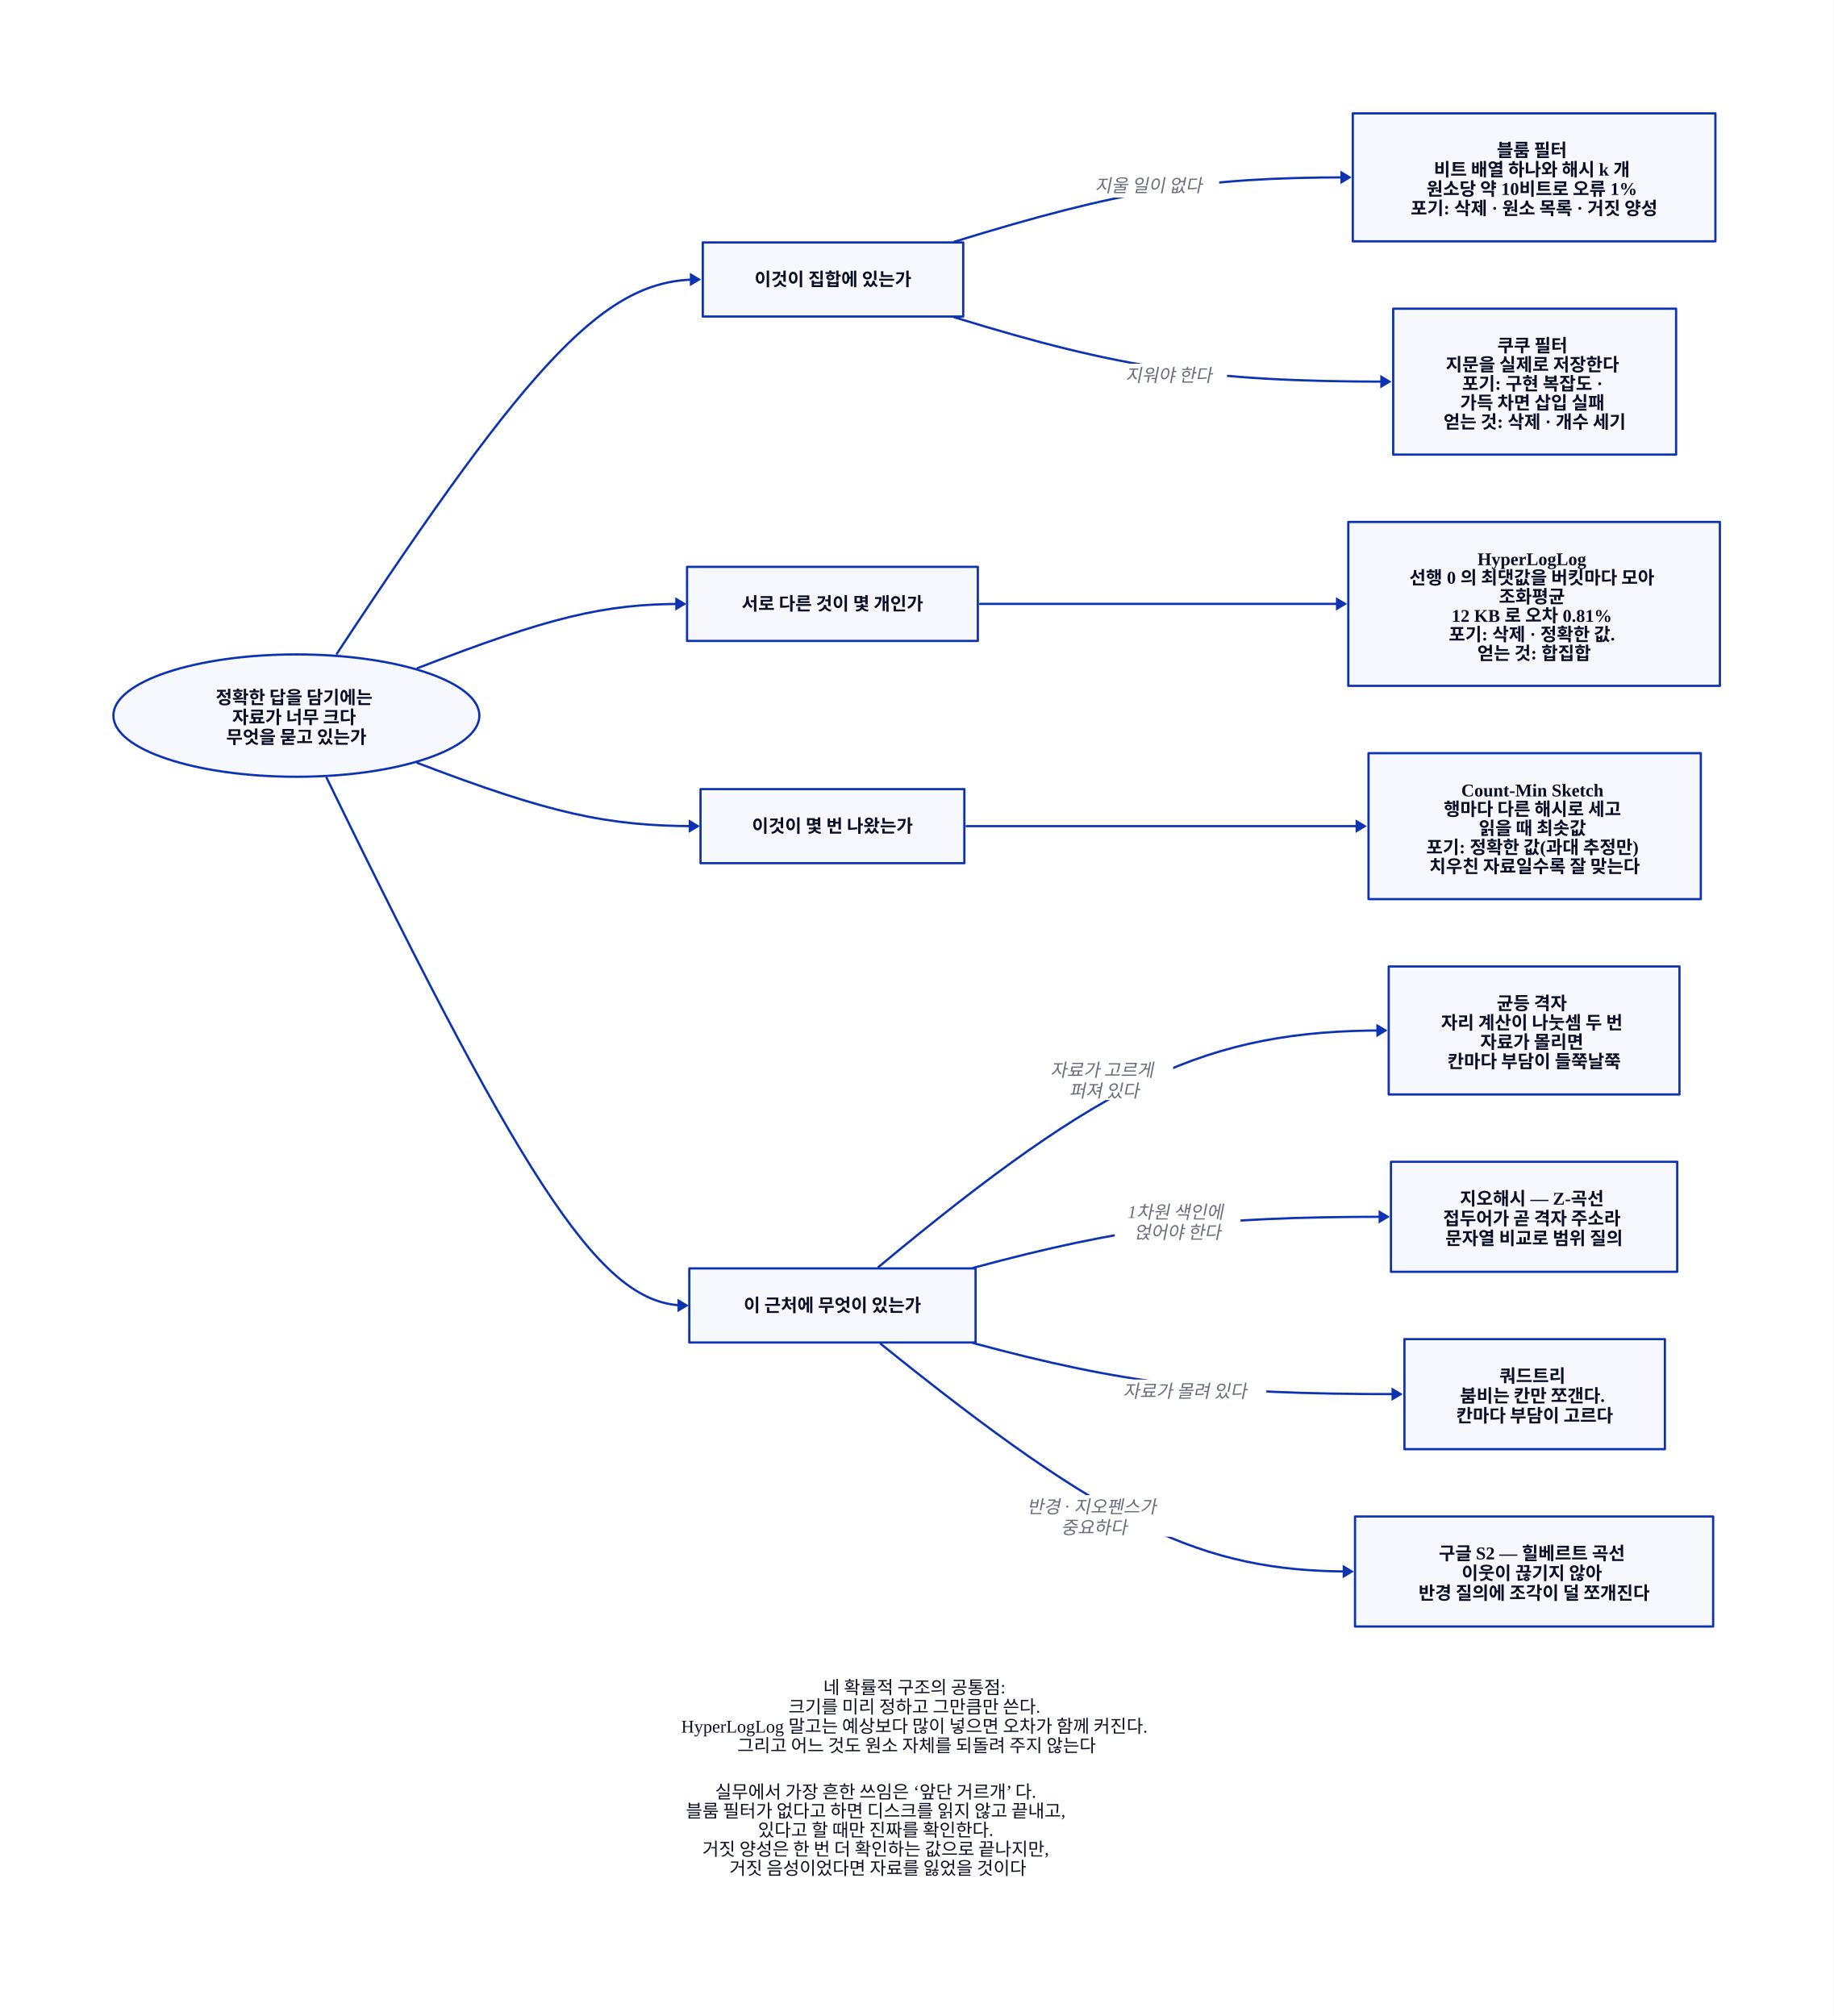
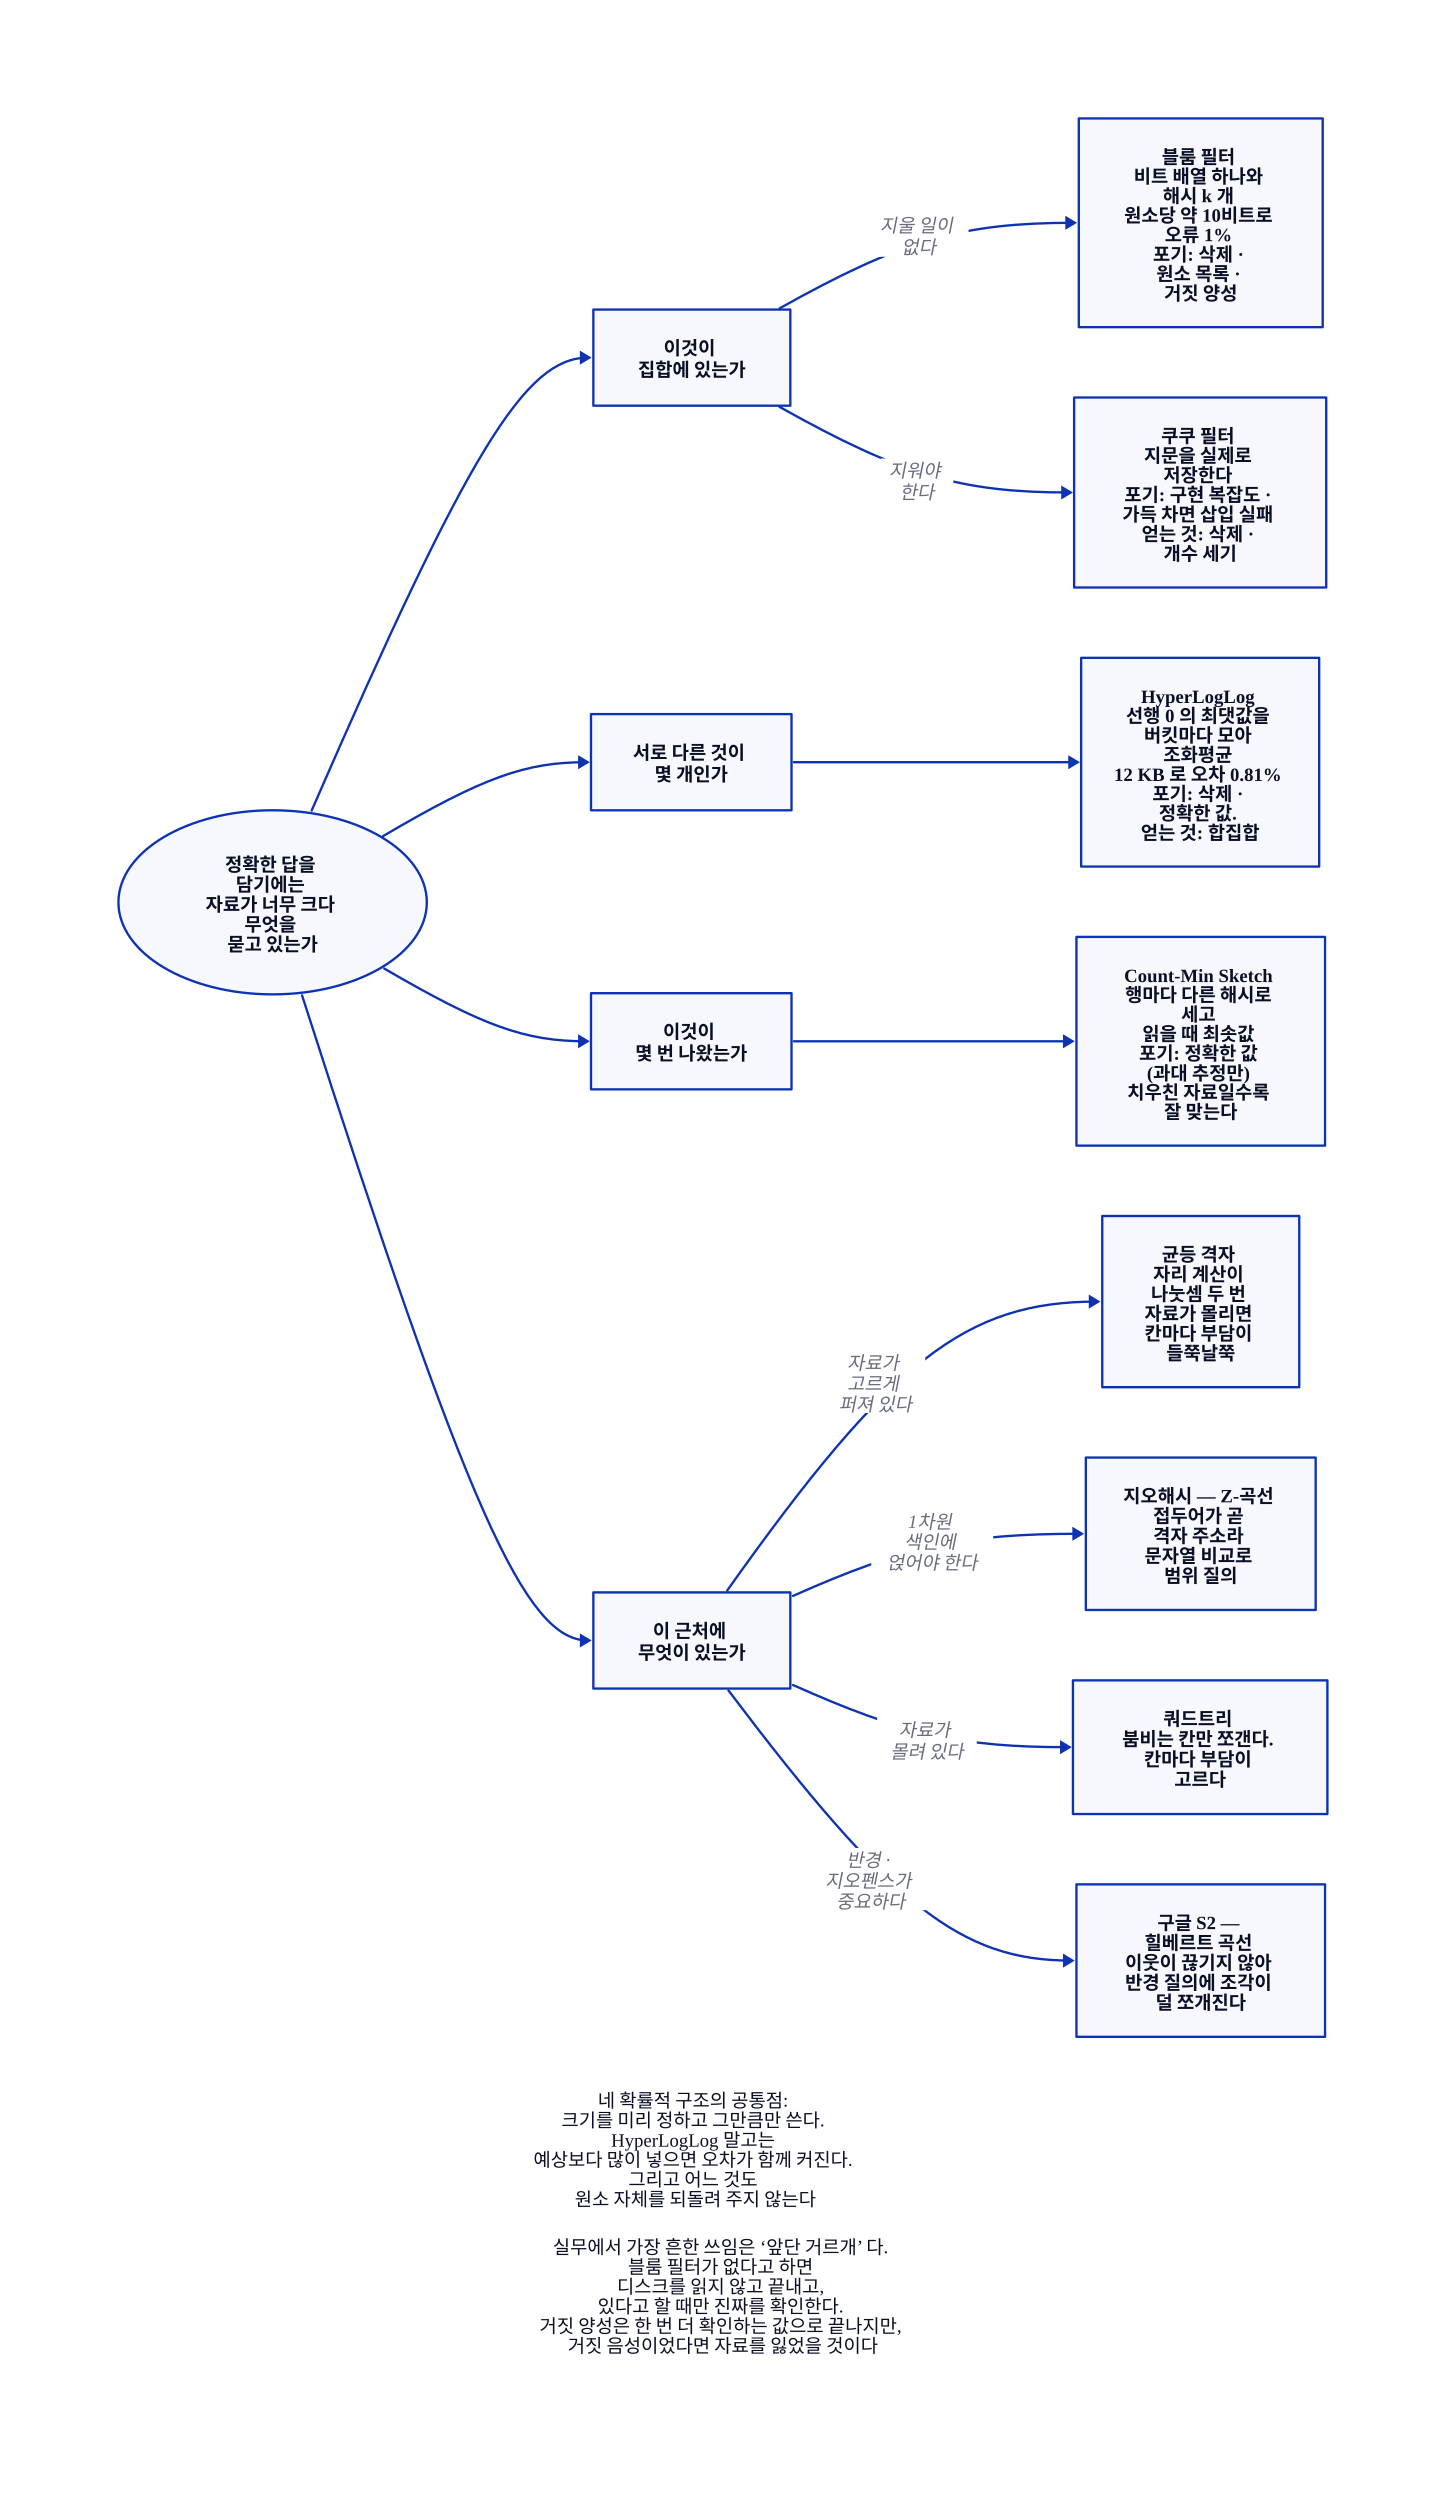
- <svg xmlns="http://www.w3.org/2000/svg" width="1633" height="1796" class="d2-2349414523 d2-svg" viewBox="-101 -101 1633 1796">
-   <rect width="1633" height="1796" x="-101" y="-101" rx="0" style="fill:#fff" />
-   <style>.d2-2349414523 .text-bold{font-weight:700}.d2-2349414523 .text-italic{font-style:italic}.connection,.shape{stroke-linejoin:round}.shape{shape-rendering:geometricPrecision}.connection{stroke-linecap:round}.d2-2349414523 .fill-N1{fill:#0a0f25}.d2-2349414523 .fill-N2{fill:#676c7e}.d2-2349414523 .fill-B6{fill:#f7f8fe}.d2-2349414523 .stroke-B1{stroke:#0d32b2}.s0{stroke-width:2}.s1{text-anchor:middle;font-size:16px}</style>
-   <g>
-     <g class="shape">
-       <ellipse cx="163" cy="536.5" class="shape stroke-B1 fill-B6 s0" rx="163" ry="54.5" />
-     </g>
-     <text x="163" y="526" class="text-bold fill-N1 s1">
-       <tspan x="163" dy="0">정확한 답을 담기에는</tspan>
-       <tspan x="163" dy="17.667">자료가 너무 크다</tspan>
-       <tspan x="163" dy="17.667">무엇을 묻고 있는가</tspan>
-     </text>
-   </g>
-   <g>
-     <g class="shape">
-       <path d="M525 115h232v66H525z" class="stroke-B1 fill-B6 s0" />
-     </g>
-     <text x="641" y="153.5" class="text-bold fill-N1 s1">이것이 집합에 있는가</text>
-   </g>
-   <g>
-     <g class="shape">
-       <path d="M511 404h259v66H511z" class="stroke-B1 fill-B6 s0" />
-     </g>
-     <text x="640.5" y="442.5" class="text-bold fill-N1 s1">서로 다른 것이 몇 개인가</text>
-   </g>
-   <g>
-     <g class="shape">
-       <path d="M523 602h235v66H523z" class="stroke-B1 fill-B6 s0" />
-     </g>
-     <text x="640.5" y="640.5" class="text-bold fill-N1 s1">이것이 몇 번 나왔는가</text>
-   </g>
-   <g>
-     <g class="shape">
-       <path d="M513 1029h255v66H513z" class="stroke-B1 fill-B6 s0" />
-     </g>
-     <text x="640.5" y="1067.5" class="text-bold fill-N1 s1">이 근처에 무엇이 있는가</text>
-   </g>
-   <g>
-     <g class="shape">
-       <path d="M1104 0h323v114h-323z" class="stroke-B1 fill-B6 s0" />
-     </g>
-     <text x="1265.5" y="38.5" class="text-bold fill-N1 s1">
-       <tspan x="1265.5" dy="0">블룸 필터</tspan>
-       <tspan x="1265.5" dy="17.25">비트 배열 하나와 해시 k 개</tspan>
-       <tspan x="1265.5" dy="17.25">원소당 약 10비트로 오류 1%</tspan>
-       <tspan x="1265.5" dy="17.25">포기: 삭제 · 원소 목록 · 거짓 양성</tspan>
-     </text>
-   </g>
-   <g>
-     <g class="shape">
-       <path d="M1140 174h252v130h-252z" class="stroke-B1 fill-B6 s0" />
-     </g>
-     <text x="1266" y="212.5" class="text-bold fill-N1 s1">
-       <tspan x="1266" dy="0">쿠쿠 필터</tspan>
-       <tspan x="1266" dy="17">지문을 실제로 저장한다</tspan>
-       <tspan x="1266" dy="17">포기: 구현 복잡도 ·</tspan>
-       <tspan x="1266" dy="17">가득 차면 삽입 실패</tspan>
-       <tspan x="1266" dy="17">얻는 것: 삭제 · 개수 세기</tspan>
-     </text>
-   </g>
-   <g>
-     <g class="shape">
-       <path d="M1100 364h331v146h-331z" class="stroke-B1 fill-B6 s0" />
-     </g>
-     <text x="1265.5" y="402.5" class="text-bold fill-N1 s1">
-       <tspan x="1265.5" dy="0">HyperLogLog</tspan>
-       <tspan x="1265.5" dy="16.833">선행 0 의 최댓값을 버킷마다 모아</tspan>
-       <tspan x="1265.5" dy="16.833">조화평균</tspan>
-       <tspan x="1265.5" dy="16.833">12 KB 로 오차 0.81%</tspan>
-       <tspan x="1265.5" dy="16.833">포기: 삭제 · 정확한 값.</tspan>
-       <tspan x="1265.5" dy="16.833">얻는 것: 합집합</tspan>
-     </text>
-   </g>
-   <g>
-     <g class="shape">
-       <path d="M1118 570h296v130h-296z" class="stroke-B1 fill-B6 s0" />
-     </g>
-     <text x="1266" y="608.5" class="text-bold fill-N1 s1">
-       <tspan x="1266" dy="0">Count-Min Sketch</tspan>
-       <tspan x="1266" dy="17">행마다 다른 해시로 세고</tspan>
-       <tspan x="1266" dy="17">읽을 때 최솟값</tspan>
-       <tspan x="1266" dy="17">포기: 정확한 값(과대 추정만)</tspan>
-       <tspan x="1266" dy="17">치우친 자료일수록 잘 맞는다</tspan>
-     </text>
-   </g>
-   <g>
-     <g class="shape">
-       <path d="M1136 760h259v114h-259z" class="stroke-B1 fill-B6 s0" />
-     </g>
-     <text x="1265.5" y="798.5" class="text-bold fill-N1 s1">
-       <tspan x="1265.5" dy="0">균등 격자</tspan>
-       <tspan x="1265.5" dy="17.25">자리 계산이 나눗셈 두 번</tspan>
-       <tspan x="1265.5" dy="17.25">자료가 몰리면</tspan>
-       <tspan x="1265.5" dy="17.25">칸마다 부담이 들쭉날쭉</tspan>
-     </text>
-   </g>
-   <g>
-     <g class="shape">
-       <path d="M1138 934h255v98h-255z" class="stroke-B1 fill-B6 s0" />
-     </g>
-     <text x="1265.5" y="972.5" class="text-bold fill-N1 s1">
-       <tspan x="1265.5" dy="0">지오해시 — Z-곡선</tspan>
-       <tspan x="1265.5" dy="17.667">접두어가 곧 격자 주소라</tspan>
-       <tspan x="1265.5" dy="17.667">문자열 비교로 범위 질의</tspan>
-     </text>
-   </g>
-   <g>
-     <g class="shape">
-       <path d="M1150 1092h232v98h-232z" class="stroke-B1 fill-B6 s0" />
-     </g>
-     <text x="1266" y="1130.5" class="text-bold fill-N1 s1">
-       <tspan x="1266" dy="0">쿼드트리</tspan>
-       <tspan x="1266" dy="17.667">붐비는 칸만 쪼갠다.</tspan>
-       <tspan x="1266" dy="17.667">칸마다 부담이 고르다</tspan>
-     </text>
-   </g>
-   <g>
-     <g class="shape">
-       <path d="M1106 1250h319v98h-319z" class="stroke-B1 fill-B6 s0" />
-     </g>
-     <text x="1265.5" y="1288.5" class="text-bold fill-N1 s1">
-       <tspan x="1265.5" dy="0">구글 S2 — 힐베르트 곡선</tspan>
-       <tspan x="1265.5" dy="17.667">이웃이 끊기지 않아</tspan>
-       <tspan x="1265.5" dy="17.667">반경 질의에 조각이 덜 쪼개진다</tspan>
-     </text>
-   </g>
-   <path fill="transparent" stroke="transparent" d="M438 1368h555v226H438z" class="shape s0" />
-   <text x="715.5" y="1408" class="fill-N1 s1">
-     <tspan x="715.5" dy="0">네 확률적 구조의 공통점:</tspan>
-     <tspan x="715.5" dy="17.25">크기를 미리 정하고 그만큼만 쓴다.</tspan>
-     <tspan x="715.5" dy="17.25">HyperLogLog 말고는 예상보다 많이 넣으면 오차가 함께 커진다.</tspan>
-     <tspan x="715.5" dy="17.25">그리고 어느 것도 원소 자체를 되돌려 주지 않는다</tspan>
-   </text>
-   <text x="681" y="1501" class="fill-N1 s1">
-     <tspan x="681" dy="0">실무에서 가장 흔한 쓰임은 ‘앞단 거르개’ 다.</tspan>
-     <tspan x="681" dy="17">블룸 필터가 없다고 하면 디스크를 읽지 않고 끝내고,</tspan>
-     <tspan x="681" dy="17">있다고 할 때만 진짜를 확인한다.</tspan>
-     <tspan x="681" dy="17">거짓 양성은 한 번 더 확인하는 값으로 끝나지만,</tspan>
-     <tspan x="681" dy="17">거짓 음성이었다면 자료를 잃었을 것이다</tspan>
-   </text>
-   <marker id="mk-d2-2349414523-3488378134" markerHeight="12" markerUnits="userSpaceOnUse" markerWidth="10" orient="auto" refX="7" refY="6" viewBox="0 0 10 12">
+ <svg xmlns="http://www.w3.org/2000/svg" width="1233" height="2132" class="d2-1328975525 d2-svg" viewBox="-101 -101 1233 2132">
+   <rect width="1233" height="2132" x="-101" y="-101" rx="0" style="fill:#fff" />
+   <style>.d2-1328975525 .text-bold{font-weight:700}.d2-1328975525 .text-italic{font-style:italic}.connection,.shape{stroke-linejoin:round}.shape{shape-rendering:geometricPrecision}.connection{stroke-linecap:round}.d2-1328975525 .fill-N1{fill:#0a0f25}.d2-1328975525 .fill-N2{fill:#676c7e}.d2-1328975525 .fill-B6{fill:#f7f8fe}.d2-1328975525 .stroke-B1{stroke:#0d32b2}.s0{stroke-width:2}.s1{text-anchor:middle;font-size:16px}</style>
+   <g>
+     <g class="shape">
+       <ellipse cx="131.5" cy="668.5" class="shape stroke-B1 fill-B6 s0" rx="131.5" ry="78.5" />
+     </g>
+     <text x="131.5" y="642" class="text-bold fill-N1 s1">
+       <tspan x="131.5" dy="0">정확한 답을</tspan>
+       <tspan x="131.5" dy="17">담기에는</tspan>
+       <tspan x="131.5" dy="17">자료가 너무 크다</tspan>
+       <tspan x="131.5" dy="17">무엇을</tspan>
+       <tspan x="131.5" dy="17">묻고 있는가</tspan>
+     </text>
+   </g>
+   <g>
+     <g class="shape">
+       <path d="M405 163h168v82H405z" class="stroke-B1 fill-B6 s0" />
+     </g>
+     <text x="489" y="201.5" class="text-bold fill-N1 s1">
+       <tspan x="489" dy="0">이것이</tspan>
+       <tspan x="489" dy="18.5">집합에 있는가</tspan>
+     </text>
+   </g>
+   <g>
+     <g class="shape">
+       <path d="M403 508h171v82H403z" class="stroke-B1 fill-B6 s0" />
+     </g>
+     <text x="488.5" y="546.5" class="text-bold fill-N1 s1">
+       <tspan x="488.5" dy="0">서로 다른 것이</tspan>
+       <tspan x="488.5" dy="18.5">몇 개인가</tspan>
+     </text>
+   </g>
+   <g>
+     <g class="shape">
+       <path d="M403 746h171v82H403z" class="stroke-B1 fill-B6 s0" />
+     </g>
+     <text x="488.5" y="784.5" class="text-bold fill-N1 s1">
+       <tspan x="488.5" dy="0">이것이</tspan>
+       <tspan x="488.5" dy="18.5">몇 번 나왔는가</tspan>
+     </text>
+   </g>
+   <g>
+     <g class="shape">
+       <path d="M405 1257h168v82H405z" class="stroke-B1 fill-B6 s0" />
+     </g>
+     <text x="489" y="1295.5" class="text-bold fill-N1 s1">
+       <tspan x="489" dy="0">이 근처에</tspan>
+       <tspan x="489" dy="18.5">무엇이 있는가</tspan>
+     </text>
+   </g>
+   <g>
+     <g class="shape">
+       <path d="M819 0h208v178H819z" class="stroke-B1 fill-B6 s0" />
+     </g>
+     <text x="923" y="38.5" class="text-bold fill-N1 s1">
+       <tspan x="923" dy="0">블룸 필터</tspan>
+       <tspan x="923" dy="16.625">비트 배열 하나와</tspan>
+       <tspan x="923" dy="16.625">해시 k 개</tspan>
+       <tspan x="923" dy="16.625">원소당 약 10비트로</tspan>
+       <tspan x="923" dy="16.625">오류 1%</tspan>
+       <tspan x="923" dy="16.625">포기: 삭제 ·</tspan>
+       <tspan x="923" dy="16.625">원소 목록 ·</tspan>
+       <tspan x="923" dy="16.625">거짓 양성</tspan>
+     </text>
+   </g>
+   <g>
+     <g class="shape">
+       <path d="M815 238h215v162H815z" class="stroke-B1 fill-B6 s0" />
+     </g>
+     <text x="922.5" y="276.5" class="text-bold fill-N1 s1">
+       <tspan x="922.5" dy="0">쿠쿠 필터</tspan>
+       <tspan x="922.5" dy="16.714">지문을 실제로</tspan>
+       <tspan x="922.5" dy="16.714">저장한다</tspan>
+       <tspan x="922.5" dy="16.714">포기: 구현 복잡도 ·</tspan>
+       <tspan x="922.5" dy="16.714">가득 차면 삽입 실패</tspan>
+       <tspan x="922.5" dy="16.714">얻는 것: 삭제 ·</tspan>
+       <tspan x="922.5" dy="16.714">개수 세기</tspan>
+     </text>
+   </g>
+   <g>
+     <g class="shape">
+       <path d="M821 460h203v178H821z" class="stroke-B1 fill-B6 s0" />
+     </g>
+     <text x="922.5" y="498.5" class="text-bold fill-N1 s1">
+       <tspan x="922.5" dy="0">HyperLogLog</tspan>
+       <tspan x="922.5" dy="16.625">선행 0 의 최댓값을</tspan>
+       <tspan x="922.5" dy="16.625">버킷마다 모아</tspan>
+       <tspan x="922.5" dy="16.625">조화평균</tspan>
+       <tspan x="922.5" dy="16.625">12 KB 로 오차 0.81%</tspan>
+       <tspan x="922.5" dy="16.625">포기: 삭제 ·</tspan>
+       <tspan x="922.5" dy="16.625">정확한 값.</tspan>
+       <tspan x="922.5" dy="16.625">얻는 것: 합집합</tspan>
+     </text>
+   </g>
+   <g>
+     <g class="shape">
+       <path d="M817 698h212v178H817z" class="stroke-B1 fill-B6 s0" />
+     </g>
+     <text x="923" y="736.5" class="text-bold fill-N1 s1">
+       <tspan x="923" dy="0">Count-Min Sketch</tspan>
+       <tspan x="923" dy="16.625">행마다 다른 해시로</tspan>
+       <tspan x="923" dy="16.625">세고</tspan>
+       <tspan x="923" dy="16.625">읽을 때 최솟값</tspan>
+       <tspan x="923" dy="16.625">포기: 정확한 값</tspan>
+       <tspan x="923" dy="16.625">(과대 추정만)</tspan>
+       <tspan x="923" dy="16.625">치우친 자료일수록</tspan>
+       <tspan x="923" dy="16.625">잘 맞는다</tspan>
+     </text>
+   </g>
+   <g>
+     <g class="shape">
+       <path d="M839 936h168v146H839z" class="stroke-B1 fill-B6 s0" />
+     </g>
+     <text x="923" y="974.5" class="text-bold fill-N1 s1">
+       <tspan x="923" dy="0">균등 격자</tspan>
+       <tspan x="923" dy="16.833">자리 계산이</tspan>
+       <tspan x="923" dy="16.833">나눗셈 두 번</tspan>
+       <tspan x="923" dy="16.833">자료가 몰리면</tspan>
+       <tspan x="923" dy="16.833">칸마다 부담이</tspan>
+       <tspan x="923" dy="16.833">들쭉날쭉</tspan>
+     </text>
+   </g>
+   <g>
+     <g class="shape">
+       <path d="M825 1142h196v130H825z" class="stroke-B1 fill-B6 s0" />
+     </g>
+     <text x="923" y="1180.5" class="text-bold fill-N1 s1">
+       <tspan x="923" dy="0">지오해시 — Z-곡선</tspan>
+       <tspan x="923" dy="17">접두어가 곧</tspan>
+       <tspan x="923" dy="17">격자 주소라</tspan>
+       <tspan x="923" dy="17">문자열 비교로</tspan>
+       <tspan x="923" dy="17">범위 질의</tspan>
+     </text>
+   </g>
+   <g>
+     <g class="shape">
+       <path d="M814 1332h217v114H814z" class="stroke-B1 fill-B6 s0" />
+     </g>
+     <text x="922.5" y="1370.5" class="text-bold fill-N1 s1">
+       <tspan x="922.5" dy="0">쿼드트리</tspan>
+       <tspan x="922.5" dy="17.25">붐비는 칸만 쪼갠다.</tspan>
+       <tspan x="922.5" dy="17.25">칸마다 부담이</tspan>
+       <tspan x="922.5" dy="17.25">고르다</tspan>
+     </text>
+   </g>
+   <g>
+     <g class="shape">
+       <path d="M817 1506h212v130H817z" class="stroke-B1 fill-B6 s0" />
+     </g>
+     <text x="923" y="1544.5" class="text-bold fill-N1 s1">
+       <tspan x="923" dy="0">구글 S2 —</tspan>
+       <tspan x="923" dy="17">힐베르트 곡선</tspan>
+       <tspan x="923" dy="17">이웃이 끊기지 않아</tspan>
+       <tspan x="923" dy="17">반경 질의에 조각이</tspan>
+       <tspan x="923" dy="17">덜 쪼개진다</tspan>
+     </text>
+   </g>
+   <path fill="transparent" stroke="transparent" d="M292 1656h447v274H292z" class="shape s0" />
+   <text x="492" y="1696" class="fill-N1 s1">
+     <tspan x="492" dy="0">네 확률적 구조의 공통점:</tspan>
+     <tspan x="492" dy="16.833">크기를 미리 정하고 그만큼만 쓴다.</tspan>
+     <tspan x="492" dy="16.833">HyperLogLog 말고는</tspan>
+     <tspan x="492" dy="16.833">예상보다 많이 넣으면 오차가 함께 커진다.</tspan>
+     <tspan x="492" dy="16.833">그리고 어느 것도</tspan>
+     <tspan x="492" dy="16.833">원소 자체를 되돌려 주지 않는다</tspan>
+   </text>
+   <text x="515.5" y="1821" class="fill-N1 s1">
+     <tspan x="515.5" dy="0">실무에서 가장 흔한 쓰임은 ‘앞단 거르개’ 다.</tspan>
+     <tspan x="515.5" dy="16.833">블룸 필터가 없다고 하면</tspan>
+     <tspan x="515.5" dy="16.833">디스크를 읽지 않고 끝내고,</tspan>
+     <tspan x="515.5" dy="16.833">있다고 할 때만 진짜를 확인한다.</tspan>
+     <tspan x="515.5" dy="16.833">거짓 양성은 한 번 더 확인하는 값으로 끝나지만,</tspan>
+     <tspan x="515.5" dy="16.833">거짓 음성이었다면 자료를 잃었을 것이다</tspan>
+   </text>
+   <marker id="mk-d2-1328975525-3488378134" markerHeight="12" markerUnits="userSpaceOnUse" markerWidth="10" orient="auto" refX="7" refY="6" viewBox="0 0 10 12">
    <path stroke-width="2" d="m0 0 10 6-10 6z" class="connection" style="fill:#0d32b2" />
  </marker>
-   <path fill="none" marker-end="url(#mk-d2-2349414523-3488378134)" d="M199.1 481.33C374.4 215 439.7 148 520.5 148" class="connection stroke-B1 s0" mask="url(#d2-2349414523)" />
-   <path fill="none" marker-end="url(#mk-d2-2349414523-3488378134)" d="M270.865 494.277C388.6 448.6 437.1 437 507.5 437" class="connection stroke-B1 s0" mask="url(#d2-2349414523)" />
-   <path fill="none" marker-end="url(#mk-d2-2349414523-3488378134)" d="M270.869 578.713C388.6 623.6 439.5 635 519.5 635" class="connection stroke-B1 s0" mask="url(#d2-2349414523)" />
-   <path fill="none" marker-end="url(#mk-d2-2349414523-3488378134)" d="M189.875 591.799C372.6 967.6 437.5 1062 509.5 1062" class="connection stroke-B1 s0" mask="url(#d2-2349414523)" />
-   <path fill="none" marker-end="url(#mk-d2-2349414523-3488378134)" d="M748.911 114.41C897.4 68.6 968.8 57 1100 57" class="connection stroke-B1 s0" mask="url(#d2-2349414523)" />
-   <text x="922" y="70" class="text-italic fill-N2 s1">지울 일이 없다</text>
-   <path fill="none" marker-end="url(#mk-d2-2349414523-3488378134)" d="M748.911 181.59C897.4 227.4 975.9 239 1135.5 239" class="connection stroke-B1 s0" mask="url(#d2-2349414523)" />
-   <text x="940" y="239" class="text-italic fill-N2 s1">지워야 한다</text>
-   <path fill="none" marker-end="url(#mk-d2-2349414523-3488378134)" d="M772 437h324" class="connection stroke-B1 s0" mask="url(#d2-2349414523)" />
-   <path fill="none" marker-end="url(#mk-d2-2349414523-3488378134)" d="M760 635h353.5" class="connection stroke-B1 s0" mask="url(#d2-2349414523)" />
-   <path fill="none" marker-end="url(#mk-d2-2349414523-3488378134)" d="M681.538 1027.721C884 859.4 975.2 817 1132 817" class="connection stroke-B1 s0" mask="url(#d2-2349414523)" />
-   <text x="882.5" y="858" class="text-italic fill-N2 s1">
-     <tspan x="882.5" dy="0">자료가 고르게</tspan>
-     <tspan x="882.5" dy="18.5">퍼져 있다</tspan>
-   </text>
-   <path fill="none" marker-end="url(#mk-d2-2349414523-3488378134)" d="M765.931 1028.48C900.8 992.2 975.6 983 1134 983" class="connection stroke-B1 s0" mask="url(#d2-2349414523)" />
-   <text x="948" y="984" class="text-italic fill-N2 s1">
-     <tspan x="948" dy="0">1차원 색인에</tspan>
-     <tspan x="948" dy="18.5">얹어야 한다</tspan>
-   </text>
-   <path fill="none" marker-end="url(#mk-d2-2349414523-3488378134)" d="M765.931 1095.52C900.8 1131.8 977.9 1141 1145.5 1141" class="connection stroke-B1 s0" mask="url(#d2-2349414523)" />
-   <text x="954.5" y="1144" class="text-italic fill-N2 s1">자료가 몰려 있다</text>
-   <path fill="none" marker-end="url(#mk-d2-2349414523-3488378134)" d="M683.557 1096.255C884.4 1258.2 969.2 1299 1102 1299" class="connection stroke-B1 s0" mask="url(#d2-2349414523)" />
-   <text x="873.5" y="1247" class="text-italic fill-N2 s1">
-     <tspan x="873.5" dy="0">반경 · 지오펜스가</tspan>
-     <tspan x="873.5" dy="18.5">중요하다</tspan>
-   </text>
-   <mask id="d2-2349414523" width="1633" height="1796" x="-101" y="-101" maskUnits="userSpaceOnUse">
-     <path fill="#fff" d="M-101-101h1633v1796H-101z" />
-     <path d="M859 54h126v21H859zM888 223h104v21H888zM821 842h123v37H821zM892 968h112v37H892zM882 1128h145v21H882zM799 1231h149v37H799z" />
+   <path fill="none" marker-end="url(#mk-d2-1328975525-3488378134)" d="M164.799 590.166C299.2 281.6 347.3 204 400.5 204" class="connection stroke-B1 s0" mask="url(#d2-1328975525)" />
+   <path fill="none" marker-end="url(#mk-d2-1328975525-3488378134)" d="M225.725 611.987C311.2 561.8 347 549 399 549" class="connection stroke-B1 s0" mask="url(#d2-1328975525)" />
+   <path fill="none" marker-end="url(#mk-d2-1328975525-3488378134)" d="M226.728 725.008C311.4 774.4 347 787 399 787" class="connection stroke-B1 s0" mask="url(#d2-1328975525)" />
+   <path fill="none" marker-end="url(#mk-d2-1328975525-3488378134)" d="M156.61 747.904C297.6 1187.6 347.3 1298 400.5 1298" class="connection stroke-B1 s0" mask="url(#d2-1328975525)" />
+   <path fill="none" marker-end="url(#mk-d2-1328975525-3488378134)" d="M563.745 162.022C667.6 103.8 718.9 89 814.5 89" class="connection stroke-B1 s0" mask="url(#d2-1328975525)" />
+   <text x="682.5" y="97" class="text-italic fill-N2 s1">
+     <tspan x="682.5" dy="0">지울 일이</tspan>
+     <tspan x="682.5" dy="18.5">없다</tspan>
+   </text>
+   <path fill="none" marker-end="url(#mk-d2-1328975525-3488378134)" d="M563.745 245.978C667.6 304.2 718.2 319 811 319" class="connection stroke-B1 s0" mask="url(#d2-1328975525)" />
+   <text x="681" y="306" class="text-italic fill-N2 s1">
+     <tspan x="681" dy="0">지워야</tspan>
+     <tspan x="681" dy="18.5">한다</tspan>
+   </text>
+   <path fill="none" marker-end="url(#mk-d2-1328975525-3488378134)" d="M576 549h241" class="connection stroke-B1 s0" mask="url(#d2-1328975525)" />
+   <path fill="none" marker-end="url(#mk-d2-1328975525-3488378134)" d="M576 787h236.5" class="connection stroke-B1 s0" mask="url(#d2-1328975525)" />
+   <path fill="none" marker-end="url(#mk-d2-1328975525-3488378134)" d="M519.157 1255.369C658.8 1058.6 722.9 1009 834.5 1009" class="connection stroke-B1 s0" mask="url(#d2-1328975525)" />
+   <text x="645.5" y="1067" class="text-italic fill-N2 s1">
+     <tspan x="645.5" dy="0">자료가</tspan>
+     <tspan x="645.5" dy="17.667">고르게</tspan>
+     <tspan x="645.5" dy="17.667">퍼져 있다</tspan>
+   </text>
+   <path fill="none" marker-end="url(#mk-d2-1328975525-3488378134)" d="M575.326 1259.987C669.9 1217.76 720.1 1207 820.5 1207" class="connection stroke-B1 s0" mask="url(#d2-1328975525)" />
+   <text x="694" y="1202" class="text-italic fill-N2 s1">
+     <tspan x="694" dy="0">1차원</tspan>
+     <tspan x="694" dy="17.667">색인에</tspan>
+     <tspan x="694" dy="17.667">얹어야 한다</tspan>
+   </text>
+   <path fill="none" marker-end="url(#mk-d2-1328975525-3488378134)" d="M575.326 1336.012C669.9 1378.24 718 1389 810 1389" class="connection stroke-B1 s0" mask="url(#d2-1328975525)" />
+   <text x="689.5" y="1380" class="text-italic fill-N2 s1">
+     <tspan x="689.5" dy="0">자료가</tspan>
+     <tspan x="689.5" dy="18.5">몰려 있다</tspan>
+   </text>
+   <path fill="none" marker-end="url(#mk-d2-1328975525-3488378134)" d="M520.204 1340.597C659 1524.6 718.5 1571 812.5 1571" class="connection stroke-B1 s0" mask="url(#d2-1328975525)" />
+   <text x="641.5" y="1491" class="text-italic fill-N2 s1">
+     <tspan x="641.5" dy="0">반경 ·</tspan>
+     <tspan x="641.5" dy="17.667">지오펜스가</tspan>
+     <tspan x="641.5" dy="17.667">중요하다</tspan>
+   </text>
+   <mask id="d2-1328975525" width="1233" height="2132" x="-101" y="-101" maskUnits="userSpaceOnUse">
+     <path fill="#fff" d="M-101-101h1233v2132H-101z" />
+     <path d="M640 81h85v37h-85zM650 290h62v37h-62zM603 1051h85v53h-85zM642 1186h104v53H642zM647 1364h85v37h-85zM591 1475h101v53H591z" />
  </mask>
</svg>
